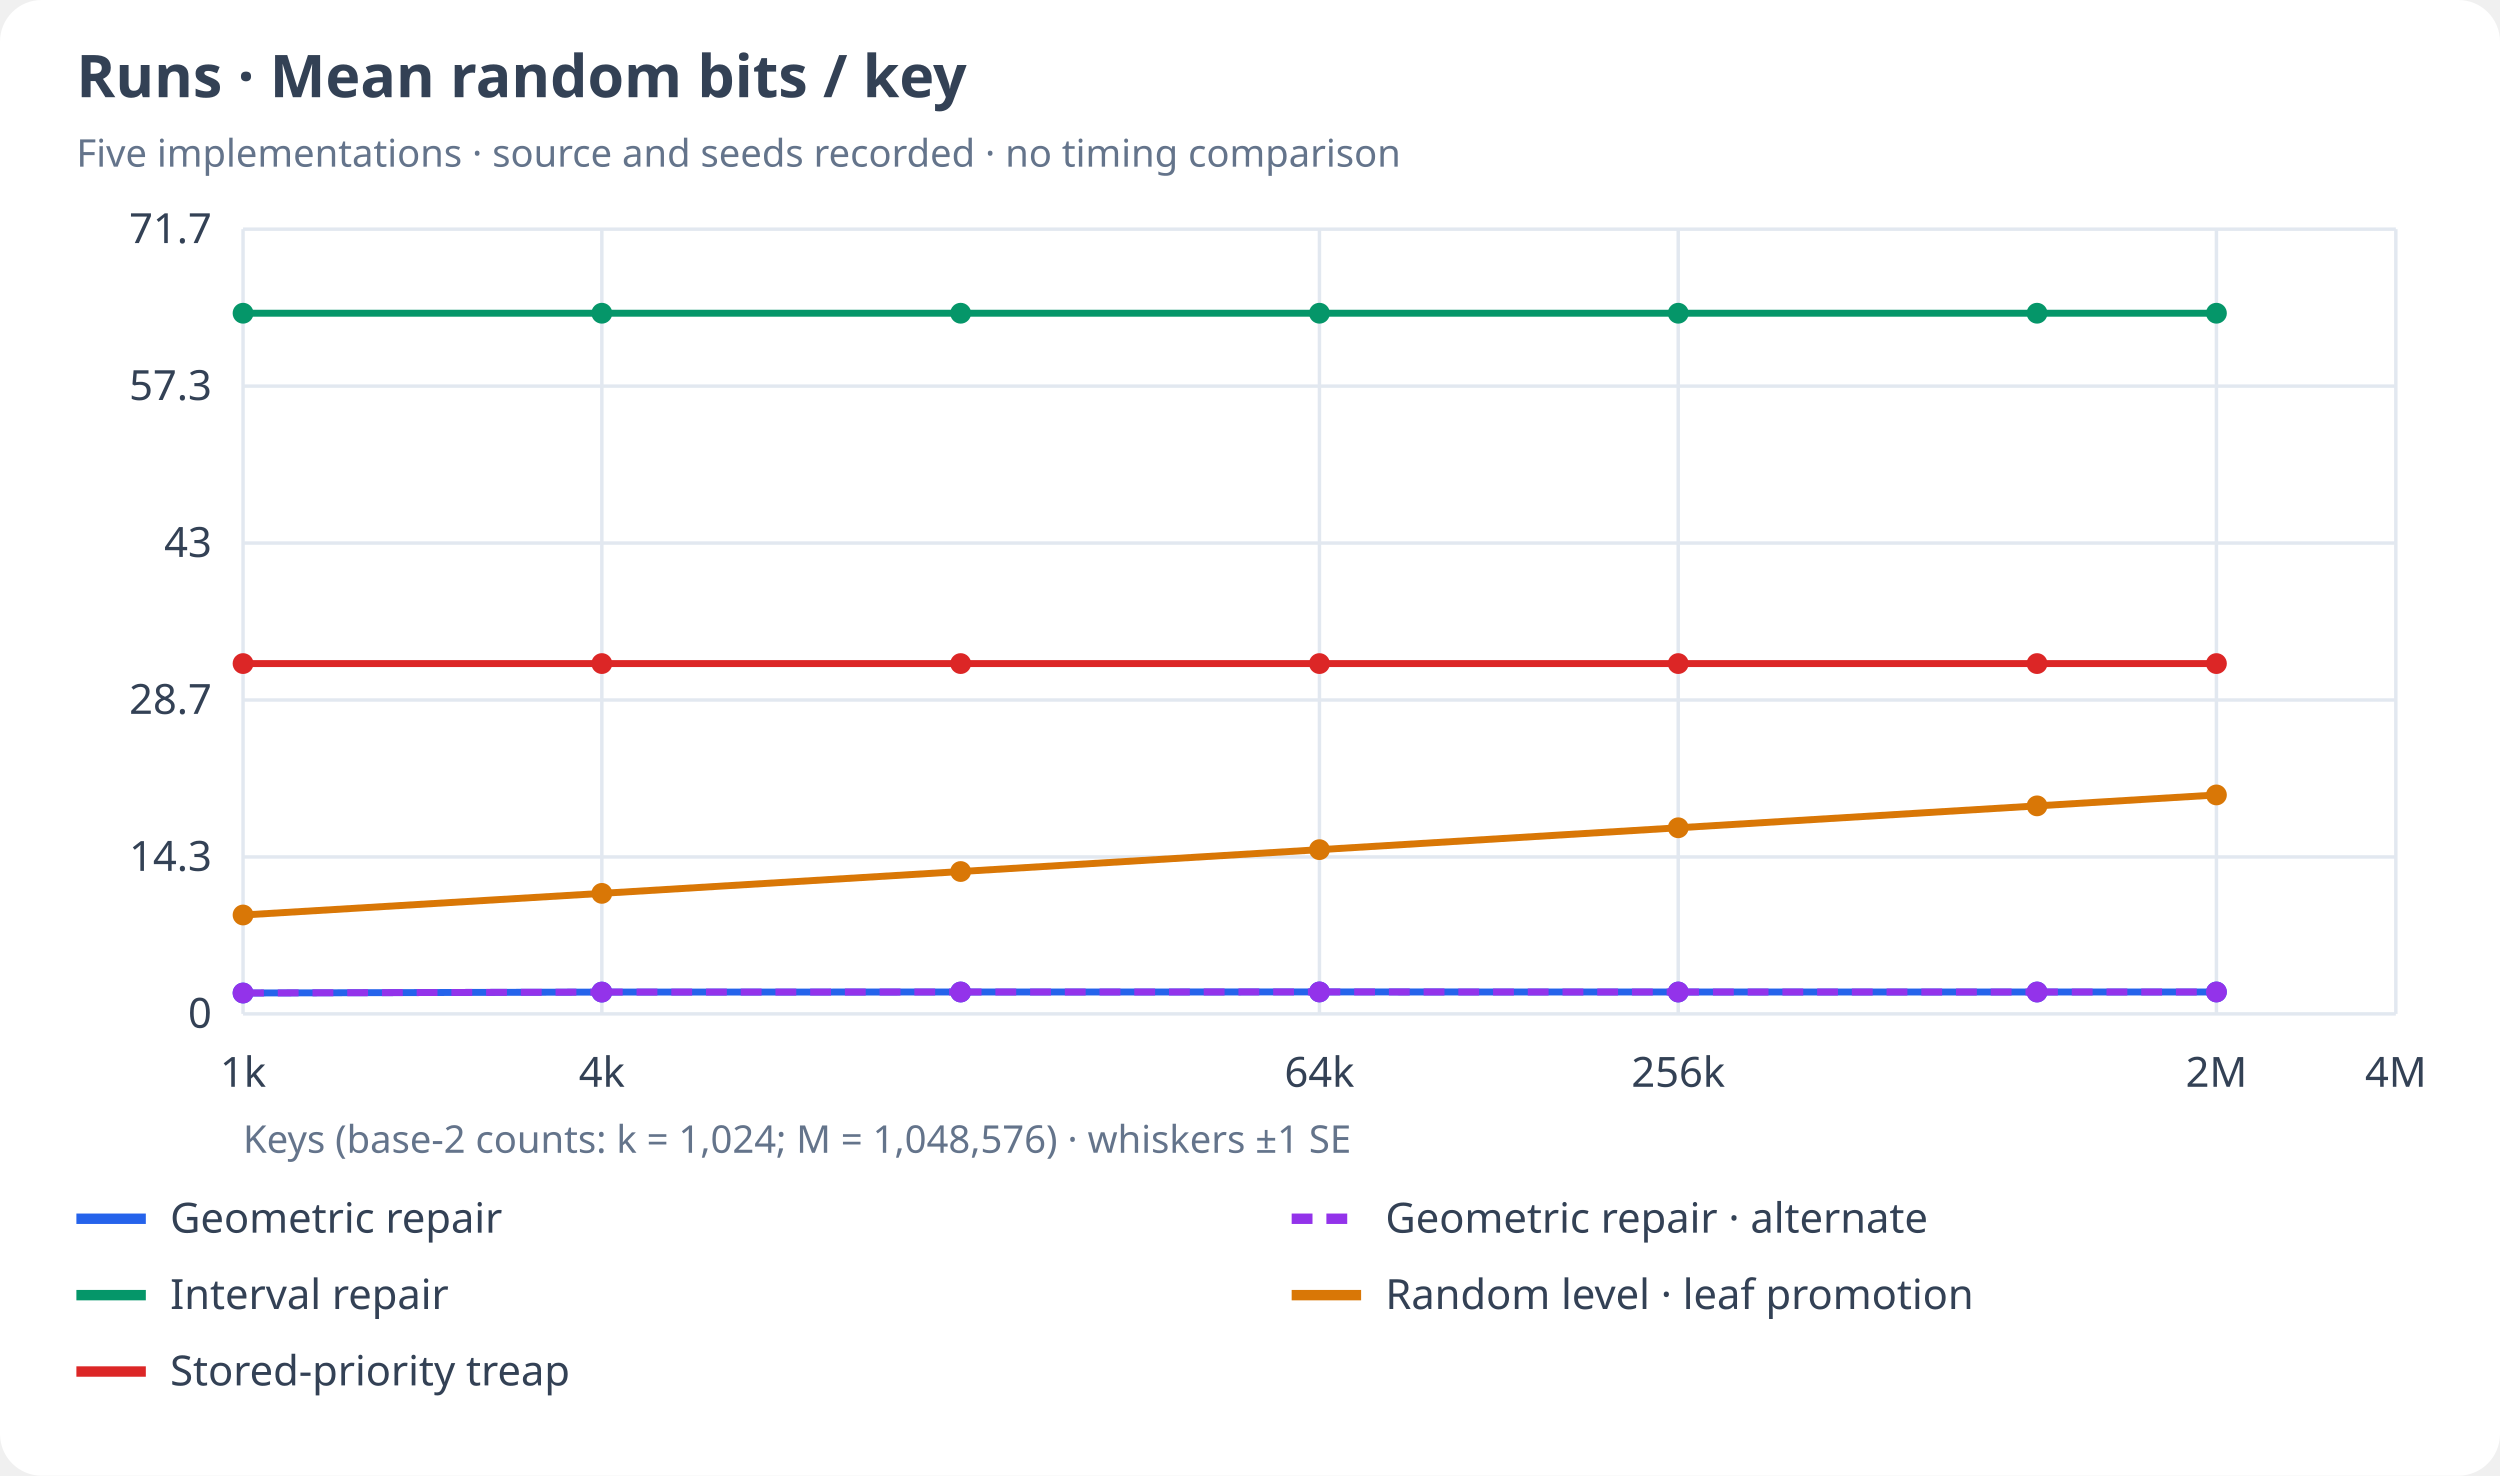
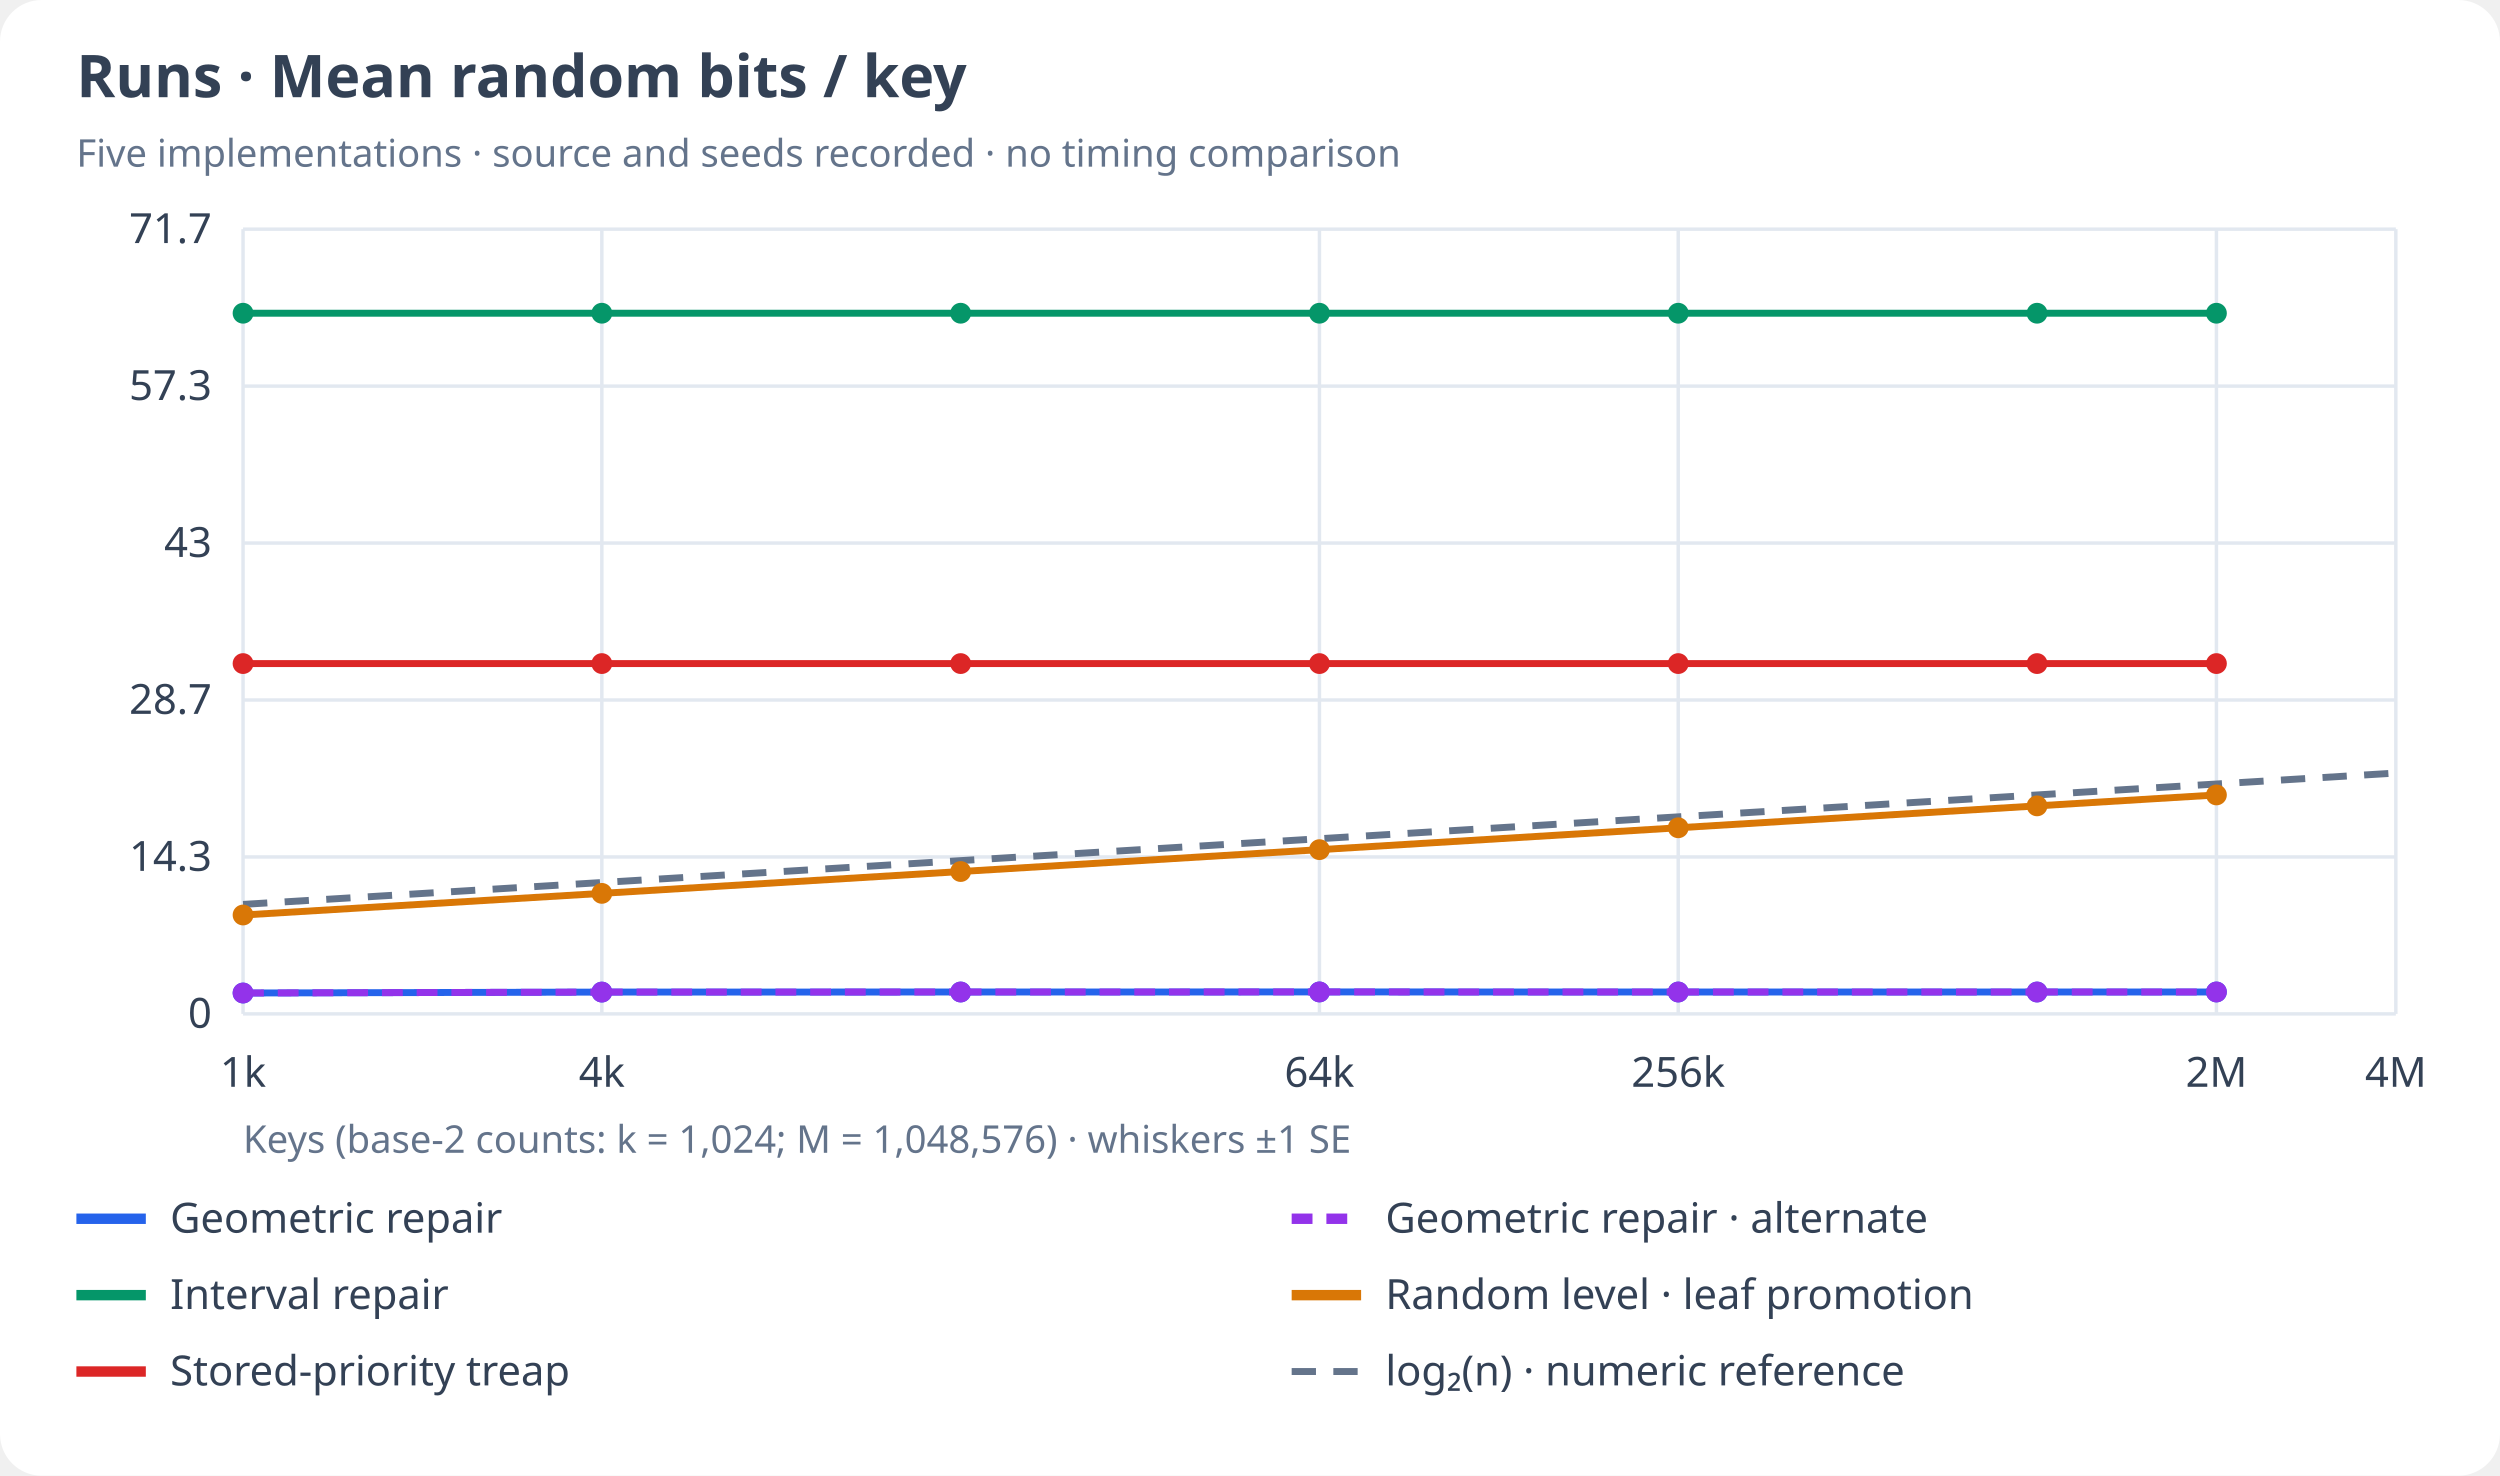
<svg xmlns="http://www.w3.org/2000/svg" viewBox="0 0 720 425" role="img" aria-labelledby="runs-mean_random_bits-title runs-mean_random_bits-desc">
  <style>text{font:12px system-ui,sans-serif;fill:#334155}.grid{stroke:#e2e8f0}</style>
  <rect width="720" height="425" rx="12" fill="white" />
  <text x="22" y="28" style="font-size:17px;font-weight:650">Runs · Mean random bits / key</text>
  <text x="22" y="48" style="font-size:11px;fill:#64748b">Five implementations · source and seeds recorded · no timing comparison</text>
  <path class="grid" d="M70,292.00h620" />
  <text x="61" y="296.00" text-anchor="end">0</text>
  <path class="grid" d="M70,246.80h620" />
  <text x="61" y="250.80" text-anchor="end">14.3</text>
  <path class="grid" d="M70,201.60h620" />
  <text x="61" y="205.60" text-anchor="end">28.7</text>
  <path class="grid" d="M70,156.40h620" />
  <text x="61" y="160.40" text-anchor="end">43</text>
  <path class="grid" d="M70,111.20h620" />
  <text x="61" y="115.20" text-anchor="end">57.3</text>
  <path class="grid" d="M70,66.00h620" />
  <text x="61" y="70.00" text-anchor="end">71.7</text>
  <path class="grid" d="M70.00,66v226" />
  <text x="70.00" y="313" text-anchor="middle">1k</text>
  <path class="grid" d="M173.33,66v226" />
  <text x="173.33" y="313" text-anchor="middle">4k</text>
  <path class="grid" d="M380.00,66v226" />
  <text x="380.00" y="313" text-anchor="middle">64k</text>
  <path class="grid" d="M483.33,66v226" />
  <text x="483.33" y="313" text-anchor="middle">256k</text>
  <path class="grid" d="M638.33,66v226" />
  <text x="638.33" y="313" text-anchor="middle">2M</text>
  <path class="grid" d="M690.00,66v226" />
  <text x="690.00" y="313" text-anchor="middle">4M</text>
+   <path class="log-reference" d="M70.00,260.47L690.00,222.64" stroke="#64748b" stroke-width="2" stroke-dasharray="7 5" fill="none" />
  <path d="M70.00,286.05V285.93" stroke="#2563eb" />
  <circle cx="70.00" cy="285.99" r="3" fill="#2563eb" />
  <path d="M70.00,285.99L173.33,285.72" stroke="#2563eb" stroke-width="2" fill="none" />
  <path d="M173.33,285.78V285.67" stroke="#2563eb" />
  <circle cx="173.33" cy="285.72" r="3" fill="#2563eb" />
  <path d="M173.33,285.72L276.67,285.70" stroke="#2563eb" stroke-width="2" fill="none" />
  <path d="M276.67,285.72V285.68" stroke="#2563eb" />
  <circle cx="276.67" cy="285.70" r="3" fill="#2563eb" />
  <path d="M276.67,285.70L380.00,285.68" stroke="#2563eb" stroke-width="2" fill="none" />
  <path d="M380.00,285.69V285.67" stroke="#2563eb" />
  <circle cx="380.00" cy="285.68" r="3" fill="#2563eb" />
  <path d="M380.00,285.68L483.33,285.70" stroke="#2563eb" stroke-width="2" fill="none" />
  <circle cx="483.33" cy="285.70" r="3" fill="#2563eb" />
  <path d="M483.33,285.70L586.67,285.70" stroke="#2563eb" stroke-width="2" fill="none" />
  <circle cx="586.67" cy="285.70" r="3" fill="#2563eb" />
  <path d="M586.67,285.70L638.33,285.69" stroke="#2563eb" stroke-width="2" fill="none" />
  <circle cx="638.33" cy="285.69" r="3" fill="#2563eb" />
  <path d="M22,351h20" stroke="#2563eb" stroke-width="3" />
  <text x="49" y="355">Geometric repair</text>
  <path d="M70.00,286.05V285.93" stroke="#9333ea" />
  <circle cx="70.00" cy="285.99" r="3" fill="#9333ea" />
  <path d="M70.00,285.99L173.33,285.72" stroke="#9333ea" stroke-width="2" fill="none" stroke-dasharray="6 4" />
  <path d="M173.33,285.78V285.67" stroke="#9333ea" />
  <circle cx="173.33" cy="285.72" r="3" fill="#9333ea" />
  <path d="M173.33,285.72L276.67,285.70" stroke="#9333ea" stroke-width="2" fill="none" stroke-dasharray="6 4" />
  <path d="M276.67,285.72V285.68" stroke="#9333ea" />
  <circle cx="276.67" cy="285.70" r="3" fill="#9333ea" />
  <path d="M276.67,285.70L380.00,285.68" stroke="#9333ea" stroke-width="2" fill="none" stroke-dasharray="6 4" />
  <path d="M380.00,285.69V285.67" stroke="#9333ea" />
  <circle cx="380.00" cy="285.68" r="3" fill="#9333ea" />
  <path d="M380.00,285.68L483.33,285.70" stroke="#9333ea" stroke-width="2" fill="none" stroke-dasharray="6 4" />
  <circle cx="483.33" cy="285.70" r="3" fill="#9333ea" />
  <path d="M483.33,285.70L586.67,285.70" stroke="#9333ea" stroke-width="2" fill="none" stroke-dasharray="6 4" />
  <circle cx="586.67" cy="285.70" r="3" fill="#9333ea" />
  <path d="M586.67,285.70L638.33,285.69" stroke="#9333ea" stroke-width="2" fill="none" stroke-dasharray="6 4" />
  <circle cx="638.33" cy="285.69" r="3" fill="#9333ea" />
  <path d="M372,351h20" stroke="#9333ea" stroke-width="3" stroke-dasharray="6 4" />
  <text x="399" y="355">Geometric repair · alternate</text>
  <path d="M70.00,90.21V90.21" stroke="#059669" />
  <circle cx="70.00" cy="90.21" r="3" fill="#059669" />
  <path d="M70.00,90.21L173.33,90.21" stroke="#059669" stroke-width="2" fill="none" />
  <path d="M173.33,90.21V90.21" stroke="#059669" />
  <circle cx="173.33" cy="90.21" r="3" fill="#059669" />
  <path d="M173.33,90.21L276.67,90.21" stroke="#059669" stroke-width="2" fill="none" />
  <path d="M276.67,90.21V90.21" stroke="#059669" />
  <circle cx="276.67" cy="90.21" r="3" fill="#059669" />
  <path d="M276.67,90.21L380.00,90.21" stroke="#059669" stroke-width="2" fill="none" />
  <path d="M380.00,90.21V90.21" stroke="#059669" />
  <circle cx="380.00" cy="90.21" r="3" fill="#059669" />
  <path d="M380.00,90.21L483.33,90.21" stroke="#059669" stroke-width="2" fill="none" />
  <circle cx="483.33" cy="90.21" r="3" fill="#059669" />
  <path d="M483.33,90.21L586.67,90.21" stroke="#059669" stroke-width="2" fill="none" />
  <circle cx="586.67" cy="90.21" r="3" fill="#059669" />
  <path d="M586.67,90.21L638.33,90.21" stroke="#059669" stroke-width="2" fill="none" />
  <circle cx="638.33" cy="90.21" r="3" fill="#059669" />
  <path d="M22,373h20" stroke="#059669" stroke-width="3" />
  <text x="49" y="377">Interval repair</text>
  <path d="M70.00,263.55V263.49" stroke="#d97706" />
  <circle cx="70.00" cy="263.52" r="3" fill="#d97706" />
  <path d="M70.00,263.52L173.33,257.29" stroke="#d97706" stroke-width="2" fill="none" />
  <path d="M173.33,257.29V257.29" stroke="#d97706" />
  <circle cx="173.33" cy="257.29" r="3" fill="#d97706" />
  <path d="M173.33,257.29L276.67,251.00" stroke="#d97706" stroke-width="2" fill="none" />
  <path d="M276.67,251.00V250.99" stroke="#d97706" />
  <circle cx="276.67" cy="251.00" r="3" fill="#d97706" />
  <path d="M276.67,251.00L380.00,244.70" stroke="#d97706" stroke-width="2" fill="none" />
  <path d="M380.00,244.70V244.70" stroke="#d97706" />
  <circle cx="380.00" cy="244.70" r="3" fill="#d97706" />
  <path d="M380.00,244.70L483.33,238.40" stroke="#d97706" stroke-width="2" fill="none" />
  <circle cx="483.33" cy="238.40" r="3" fill="#d97706" />
  <path d="M483.33,238.40L586.67,232.09" stroke="#d97706" stroke-width="2" fill="none" />
  <circle cx="586.67" cy="232.09" r="3" fill="#d97706" />
  <path d="M586.67,232.09L638.33,228.94" stroke="#d97706" stroke-width="2" fill="none" />
  <circle cx="638.33" cy="228.94" r="3" fill="#d97706" />
  <path d="M372,373h20" stroke="#d97706" stroke-width="3" />
  <text x="399" y="377">Random level · leaf promotion</text>
  <path d="M70.00,191.11V191.11" stroke="#dc2626" />
  <circle cx="70.00" cy="191.11" r="3" fill="#dc2626" />
  <path d="M70.00,191.11L173.33,191.11" stroke="#dc2626" stroke-width="2" fill="none" />
  <path d="M173.33,191.11V191.11" stroke="#dc2626" />
  <circle cx="173.33" cy="191.11" r="3" fill="#dc2626" />
  <path d="M173.33,191.11L276.67,191.11" stroke="#dc2626" stroke-width="2" fill="none" />
  <path d="M276.67,191.11V191.11" stroke="#dc2626" />
  <circle cx="276.67" cy="191.11" r="3" fill="#dc2626" />
  <path d="M276.67,191.11L380.00,191.11" stroke="#dc2626" stroke-width="2" fill="none" />
  <path d="M380.00,191.11V191.11" stroke="#dc2626" />
  <circle cx="380.00" cy="191.11" r="3" fill="#dc2626" />
  <path d="M380.00,191.11L483.33,191.11" stroke="#dc2626" stroke-width="2" fill="none" />
  <circle cx="483.33" cy="191.11" r="3" fill="#dc2626" />
  <path d="M483.33,191.11L586.67,191.11" stroke="#dc2626" stroke-width="2" fill="none" />
  <circle cx="586.67" cy="191.11" r="3" fill="#dc2626" />
  <path d="M586.67,191.11L638.33,191.11" stroke="#dc2626" stroke-width="2" fill="none" />
  <circle cx="638.33" cy="191.11" r="3" fill="#dc2626" />
  <path d="M22,395h20" stroke="#dc2626" stroke-width="3" />
  <text x="49" y="399">Stored-priority treap</text>
+   <path d="M372,395h20" stroke="#64748b" stroke-width="2" stroke-dasharray="7 5" />
+   <text x="399" y="399">log₂(n) · numeric reference</text>
  <text x="70" y="332" style="font-size:11px;fill:#64748b">Keys (base-2 counts: k = 1,024; M = 1,048,576) · whiskers ±1 SE</text>
</svg>
